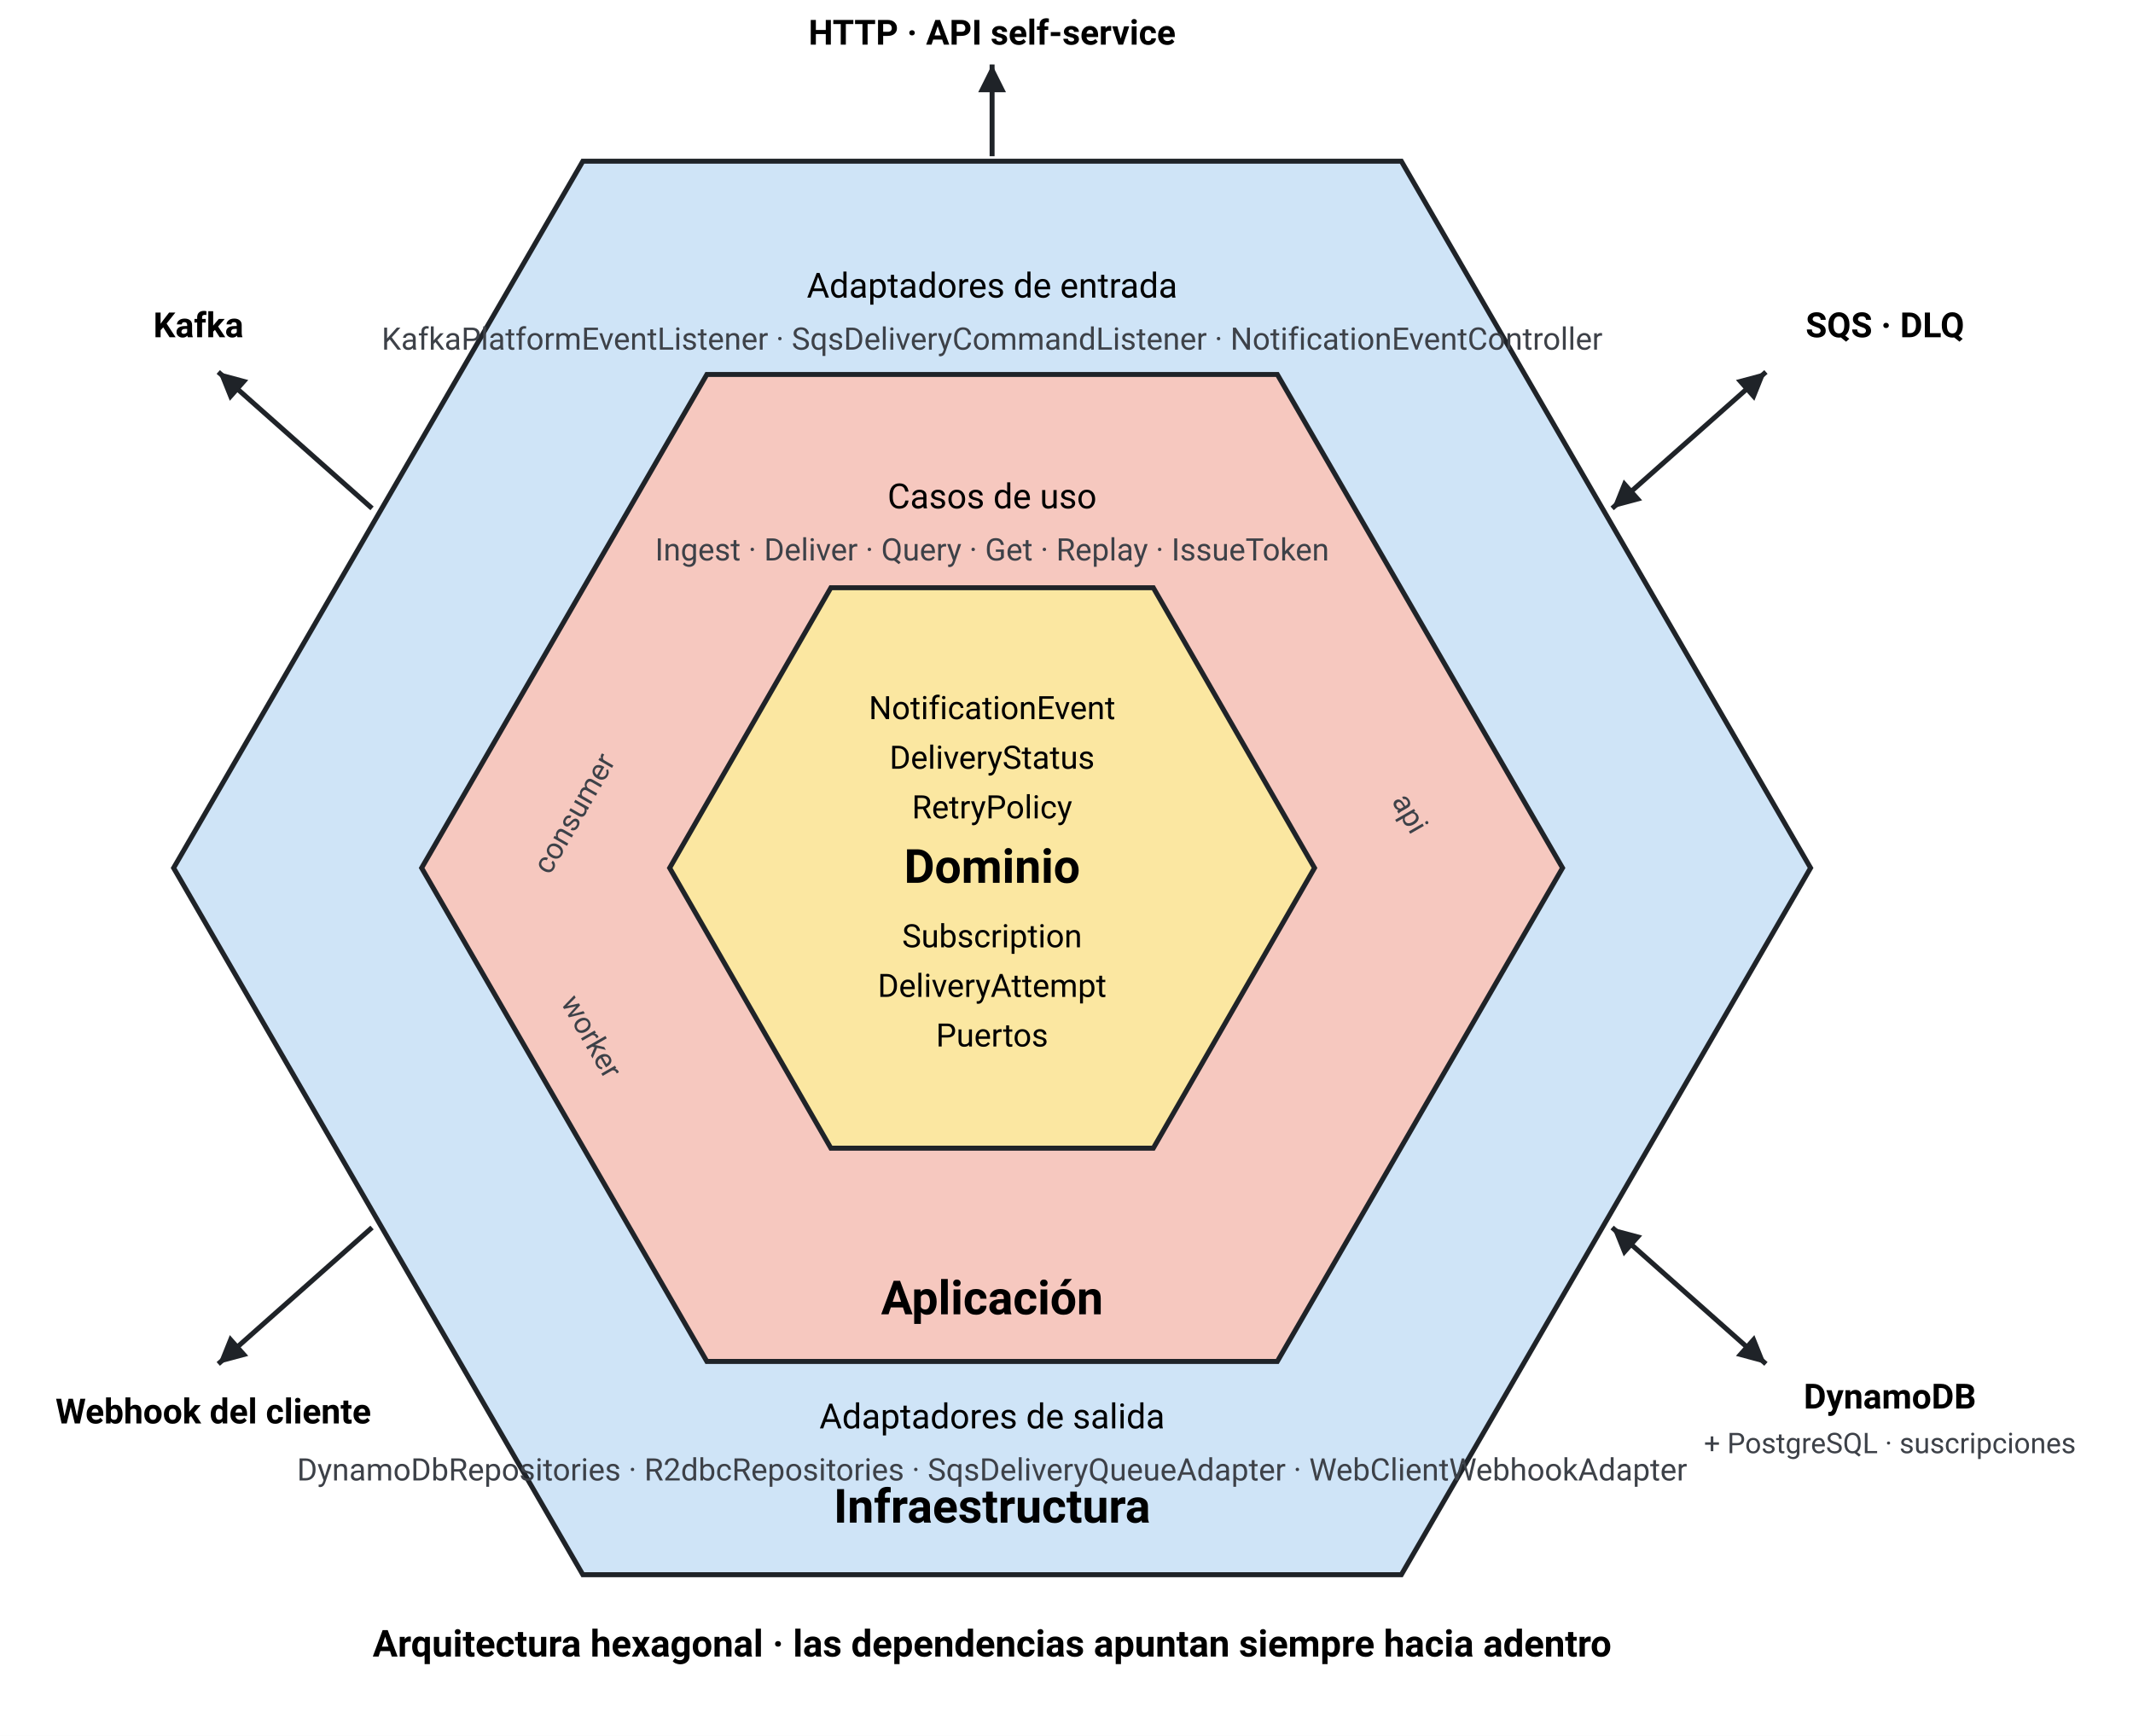
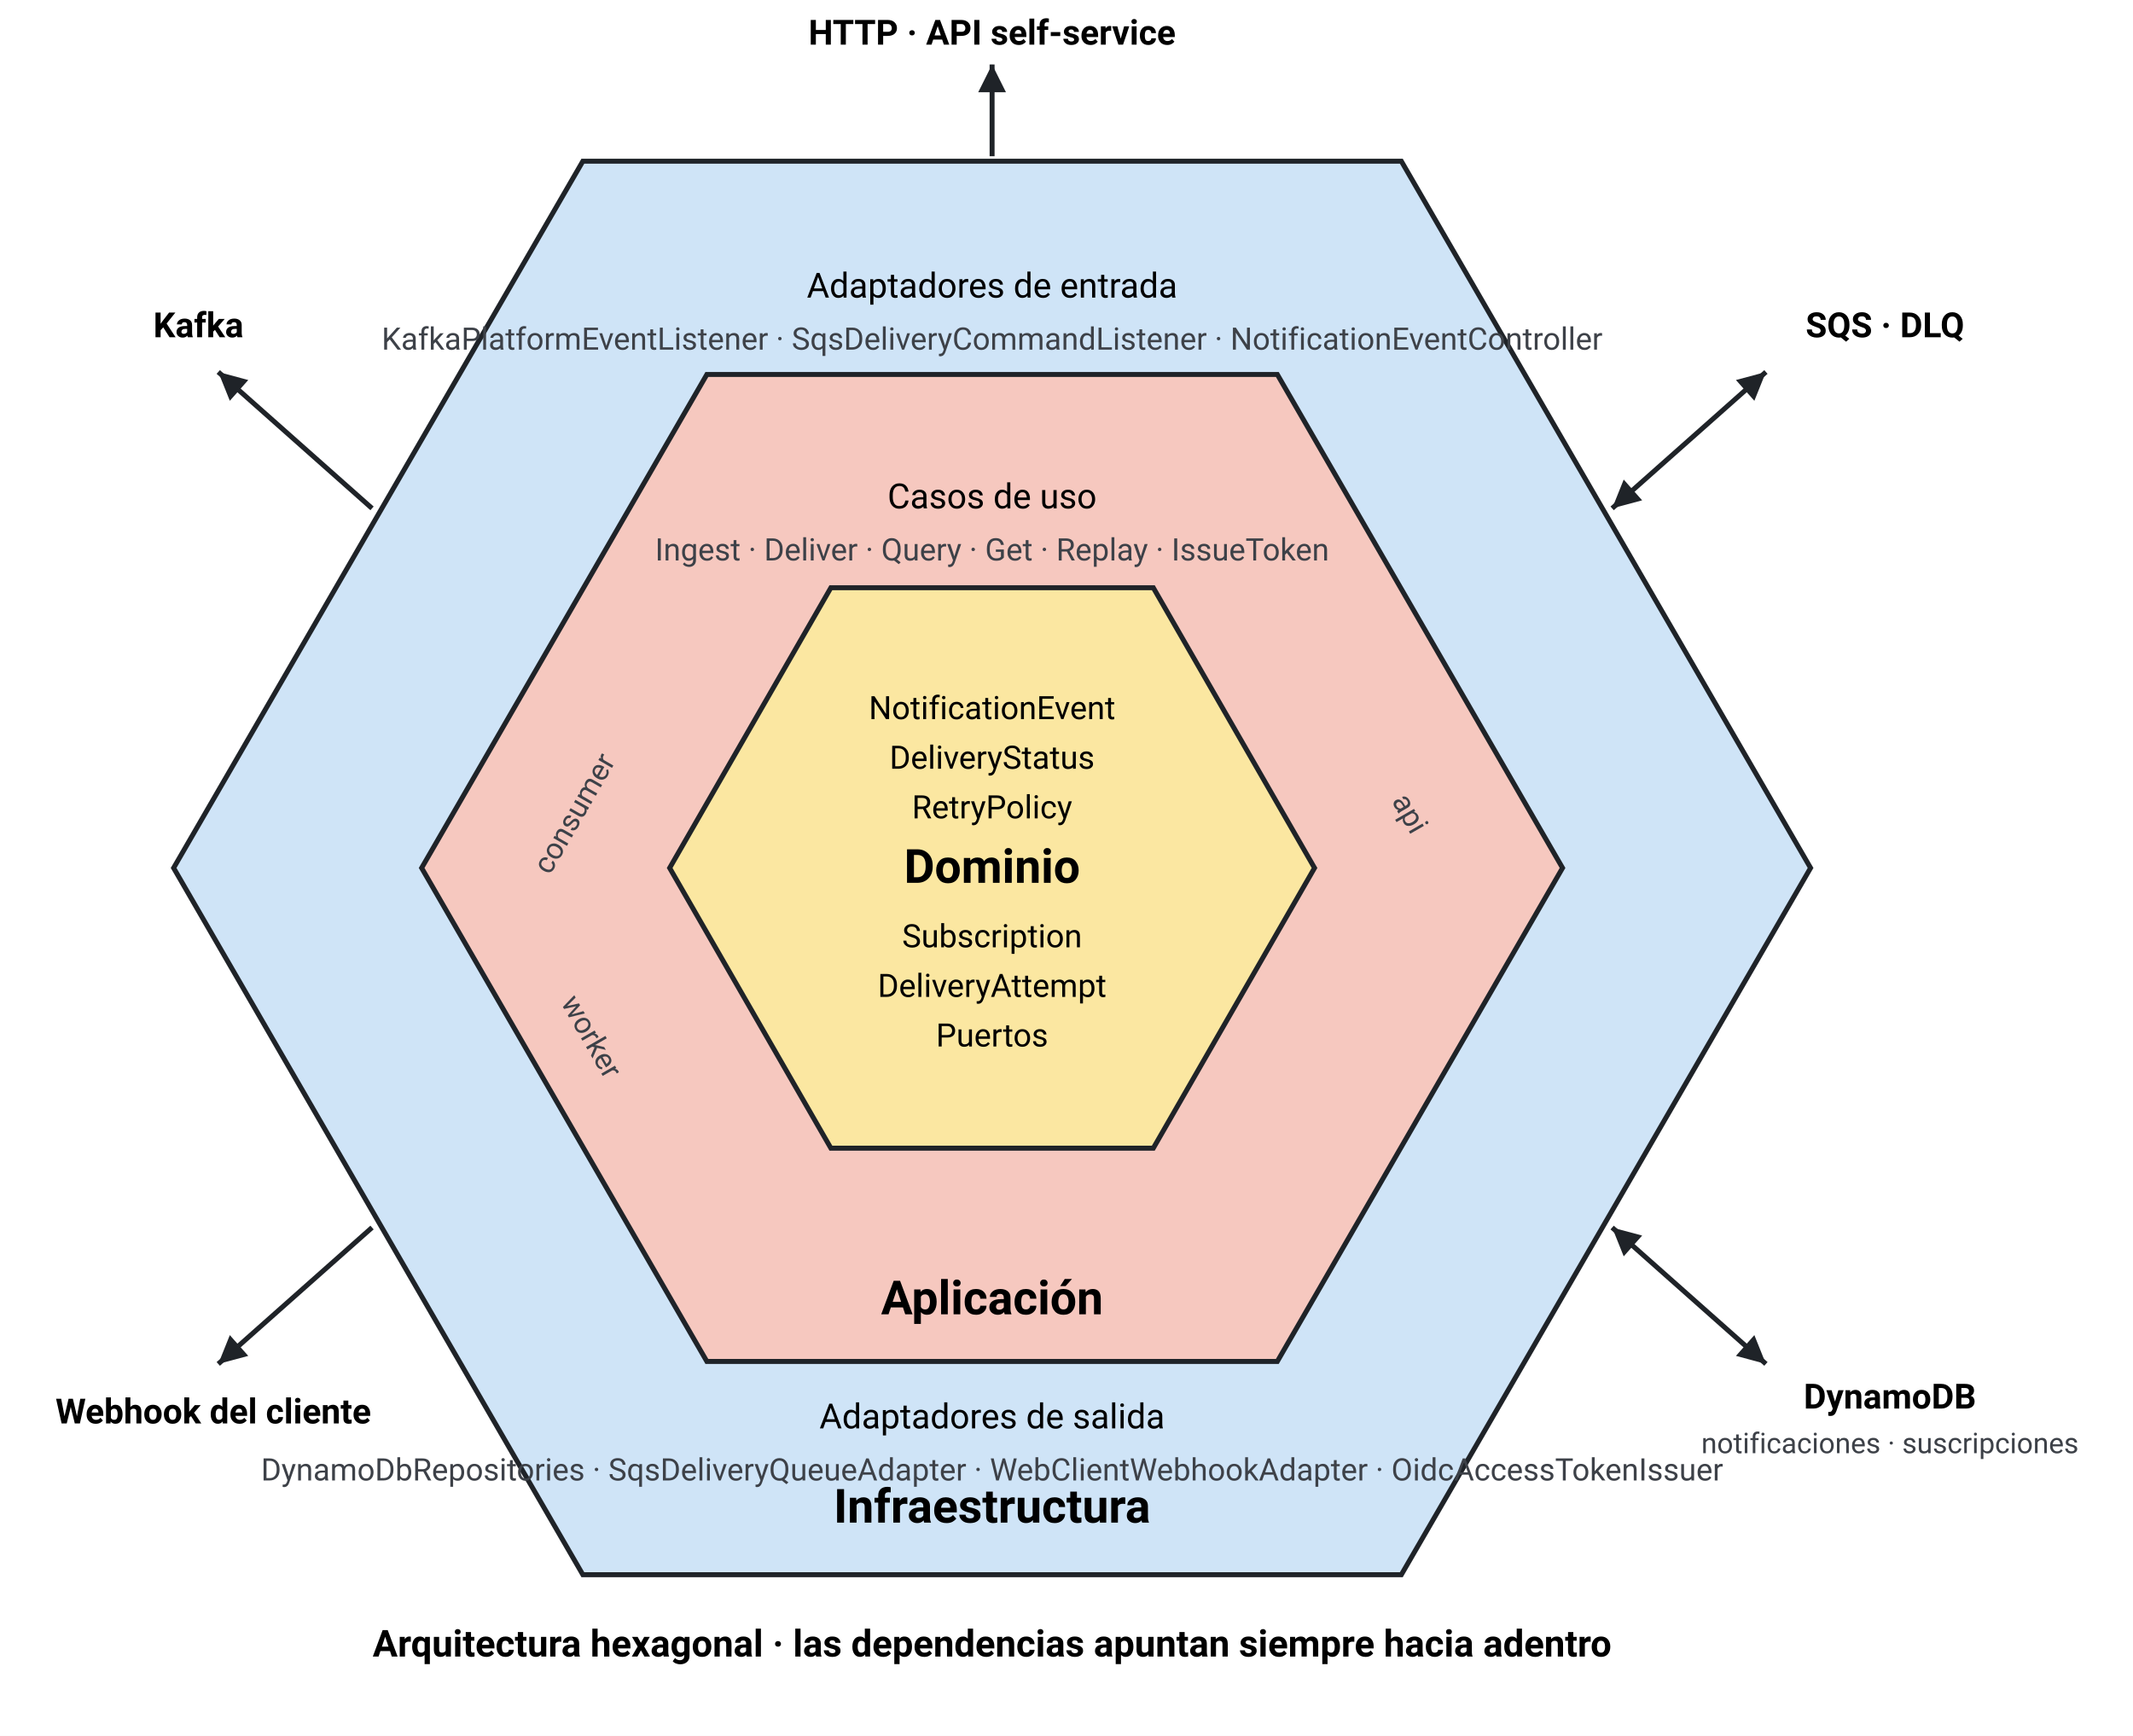
<svg xmlns="http://www.w3.org/2000/svg" viewBox="0 0 860 700" width="860" height="700" font-family="system-ui, -apple-system, Segoe UI, Roboto, sans-serif">
  <rect width="860" height="700" fill="#ffffff" />
  <polygon points="730,350 565,635 235,635 70,350 235,65 565,65" fill="#cfe4f7" stroke="#1f2328" stroke-width="2" />
  <polygon points="630,350 515,549 285,549 170,350 285,151 515,151" fill="#f6c8bf" stroke="#1f2328" stroke-width="2" />
  <polygon points="530,350 465,463 335,463 270,350 335,237 465,237" fill="#fbe7a1" stroke="#1f2328" stroke-width="2" />
  <text x="400" y="614" text-anchor="middle" font-size="19" font-weight="600">Infraestructura</text>
  <text x="400" y="530" text-anchor="middle" font-size="19" font-weight="600">Aplicación</text>
  <text x="400" y="356" text-anchor="middle" font-size="19" font-weight="600">Dominio</text>
  <text x="400" y="290" text-anchor="middle" font-size="13">NotificationEvent</text>
  <text x="400" y="310" text-anchor="middle" font-size="13">DeliveryStatus</text>
  <text x="400" y="330" text-anchor="middle" font-size="13">RetryPolicy</text>
  <text x="400" y="382" text-anchor="middle" font-size="13">Subscription</text>
  <text x="400" y="402" text-anchor="middle" font-size="13">DeliveryAttempt</text>
  <text x="400" y="422" text-anchor="middle" font-size="13">Puertos</text>
  <text x="400" y="205" text-anchor="middle" font-size="14">Casos de uso</text>
  <text x="400" y="226" text-anchor="middle" font-size="12.5" fill="#3d4148">Ingest · Deliver · Query · Get · Replay · IssueToken</text>
  <text x="400" y="120" text-anchor="middle" font-size="14">Adaptadores de entrada</text>
  <text x="400" y="141" text-anchor="middle" font-size="12.5" fill="#3d4148">KafkaPlatformEventListener · SqsDeliveryCommandListener · NotificationEventController</text>
  <text x="400" y="576" text-anchor="middle" font-size="14">Adaptadores de salida</text>
-   <text x="400" y="597" text-anchor="middle" font-size="12.5" fill="#3d4148">DynamoDbRepositories · R2dbcRepositories · SqsDeliveryQueueAdapter · WebClientWebhookAdapter</text>
+   <text x="400" y="597" text-anchor="middle" font-size="12.5" fill="#3d4148">DynamoDbRepositories · SqsDeliveryQueueAdapter · WebClientWebhookAdapter · OidcAccessTokenIssuer</text>
  <defs>
    <marker id="p" viewBox="0 0 10 10" refX="9" refY="5" markerWidth="7" markerHeight="7" orient="auto-start-reverse">
      <path d="M1 1 L9 5 L1 9 z" fill="#1f2328" />
    </marker>
  </defs>
  <line x1="400" y1="63" x2="400" y2="26" stroke="#1f2328" stroke-width="2" marker-end="url(#p)" />
  <text x="400" y="18" text-anchor="middle" font-size="14" font-weight="600">HTTP · API self-service</text>
  <line x1="150" y1="205" x2="88" y2="150" stroke="#1f2328" stroke-width="2" marker-end="url(#p)" />
  <text x="80" y="136" text-anchor="middle" font-size="14" font-weight="600">Kafka</text>
  <line x1="650" y1="205" x2="712" y2="150" stroke="#1f2328" stroke-width="2" marker-start="url(#p)" marker-end="url(#p)" />
  <text x="760" y="136" text-anchor="middle" font-size="14" font-weight="600">SQS · DLQ</text>
  <line x1="150" y1="495" x2="88" y2="550" stroke="#1f2328" stroke-width="2" marker-end="url(#p)" />
  <text x="86" y="574" text-anchor="middle" font-size="14" font-weight="600">Webhook del cliente</text>
  <line x1="650" y1="495" x2="712" y2="550" stroke="#1f2328" stroke-width="2" marker-start="url(#p)" marker-end="url(#p)" />
  <text x="762" y="568" text-anchor="middle" font-size="14" font-weight="600">DynamoDB</text>
-   <text x="762" y="586" text-anchor="middle" font-size="11.5" fill="#3d4148">+ PostgreSQL · suscripciones</text>
+   <text x="762" y="586" text-anchor="middle" font-size="11.5" fill="#3d4148">notificaciones · suscripciones</text>
  <text x="235" y="330" text-anchor="middle" font-size="12" fill="#3d4148" transform="rotate(-60 235 330)">consumer</text>
  <text x="565" y="330" text-anchor="middle" font-size="12" fill="#3d4148" transform="rotate(60 565 330)">api</text>
  <text x="235" y="420" text-anchor="middle" font-size="12" fill="#3d4148" transform="rotate(60 235 420)">worker</text>
  <text x="400" y="668" text-anchor="middle" font-size="15" font-weight="600">Arquitectura hexagonal · las dependencias apuntan siempre hacia adentro</text>
</svg>
